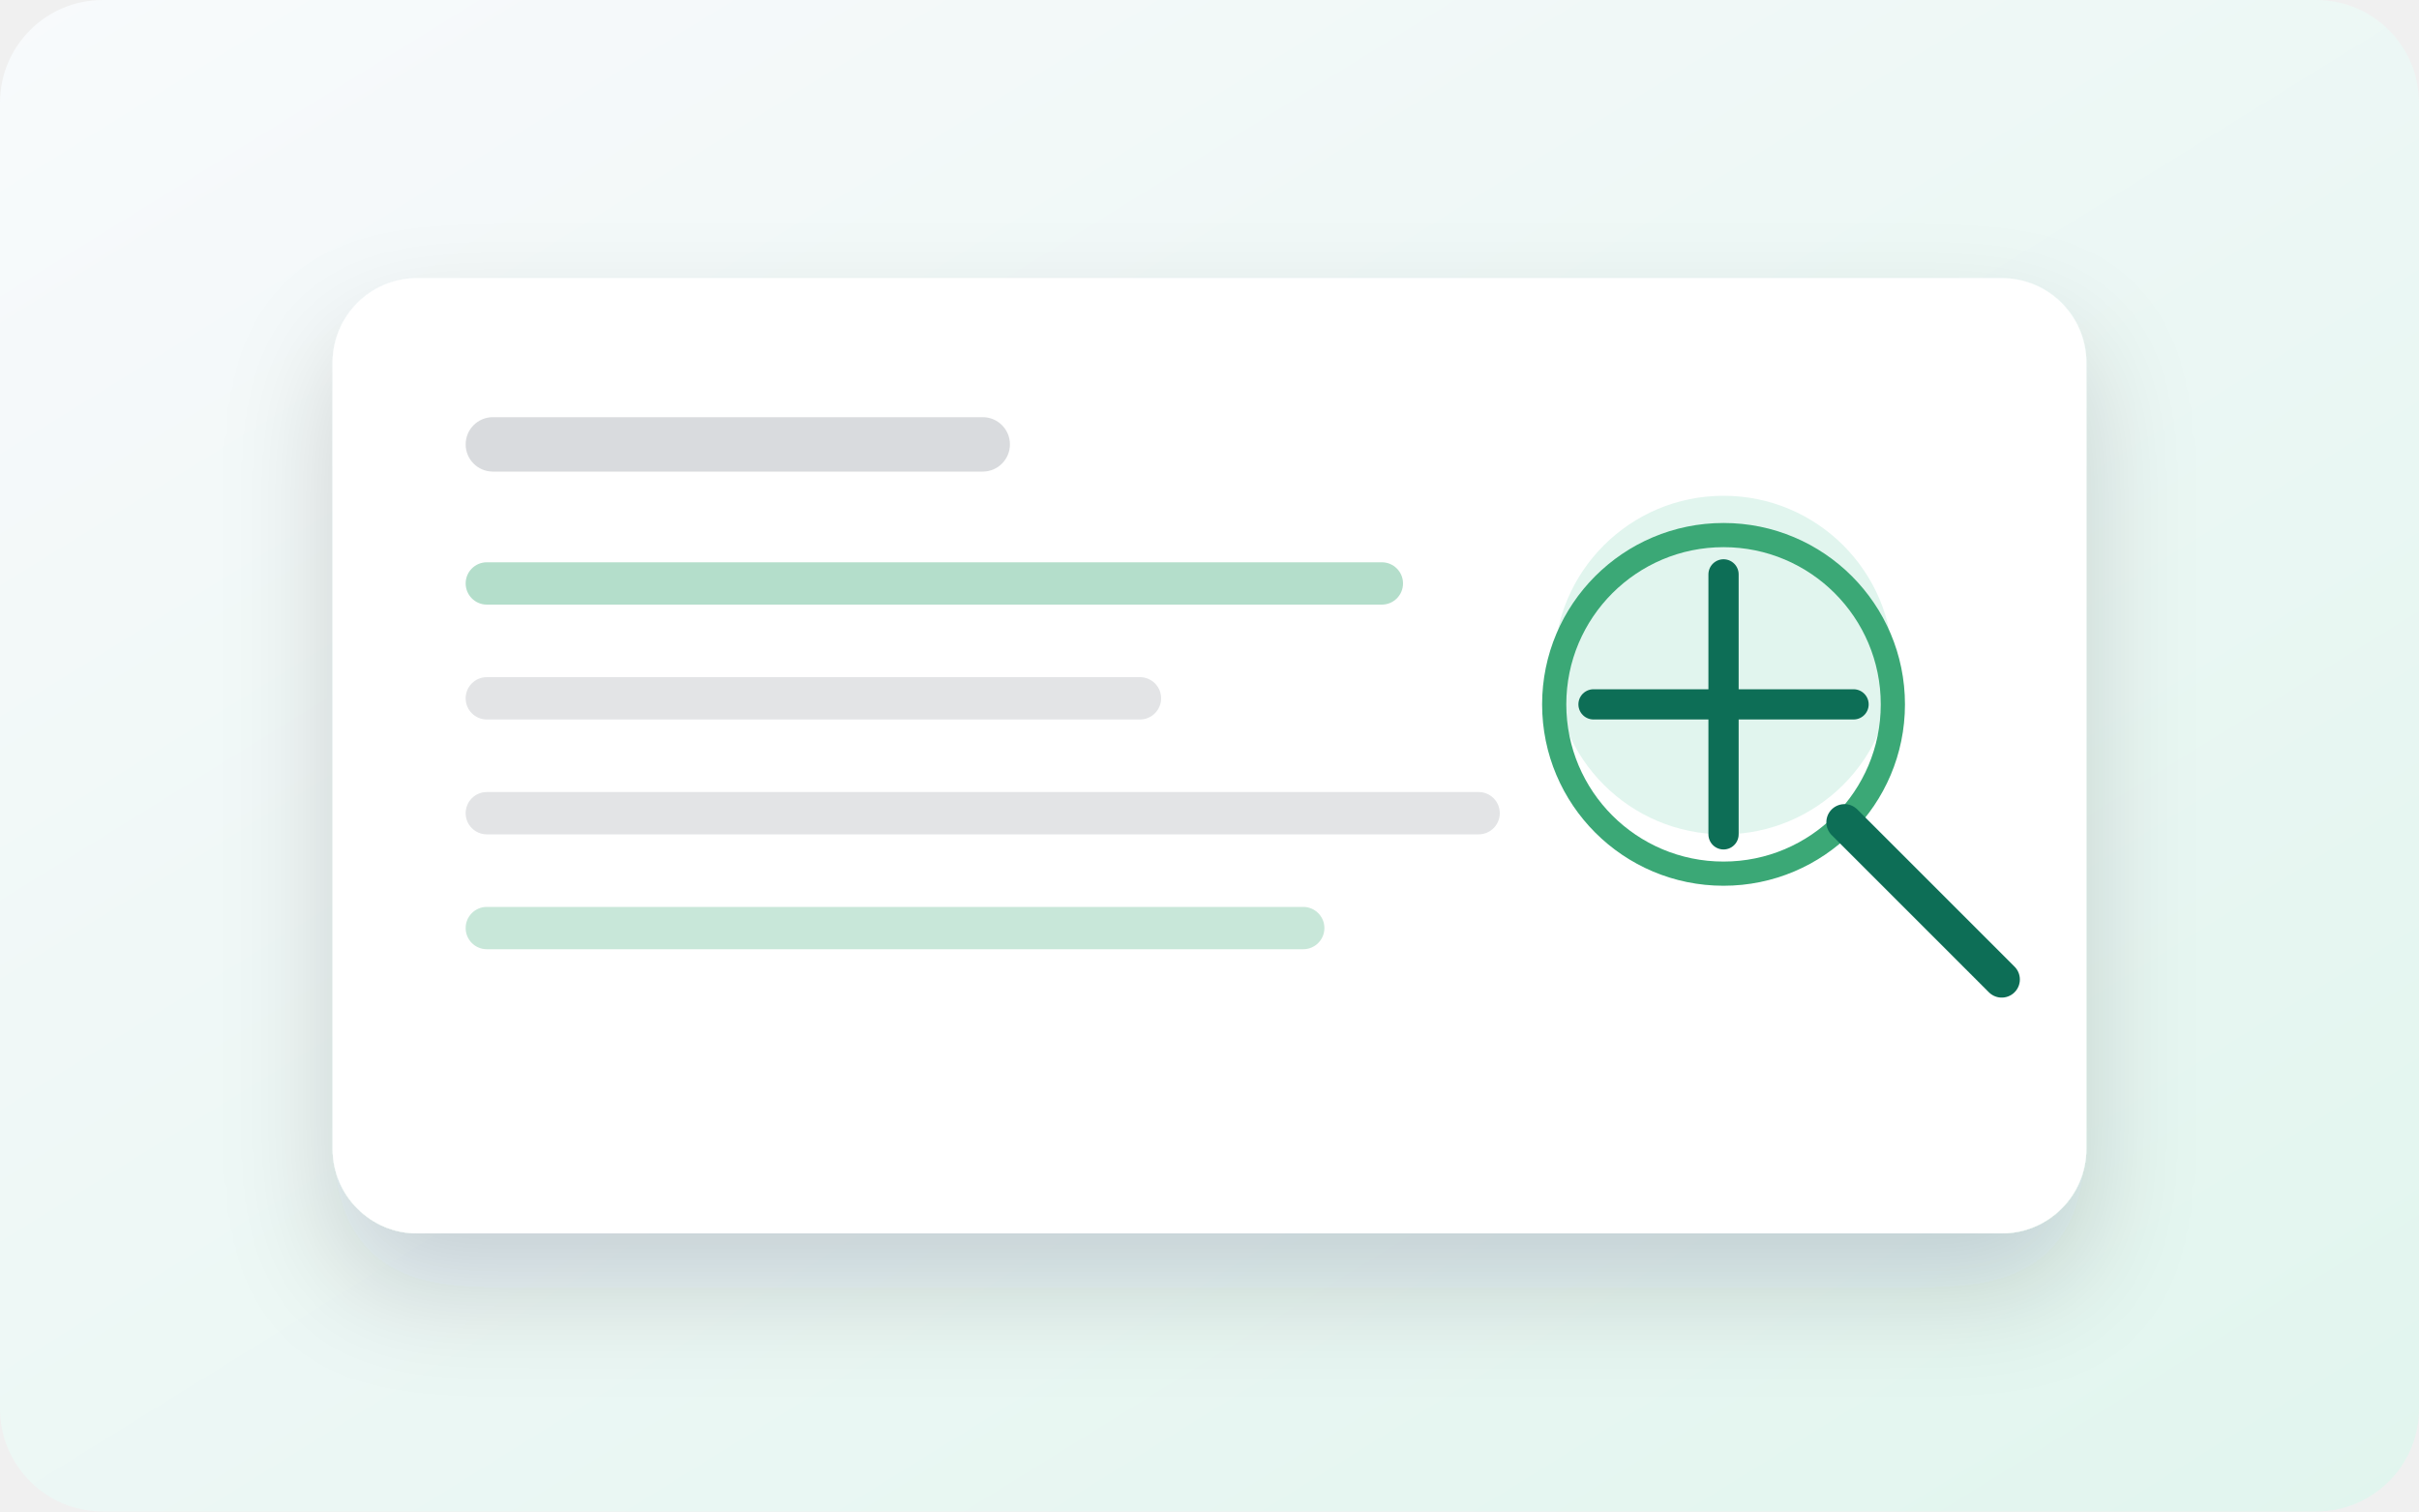
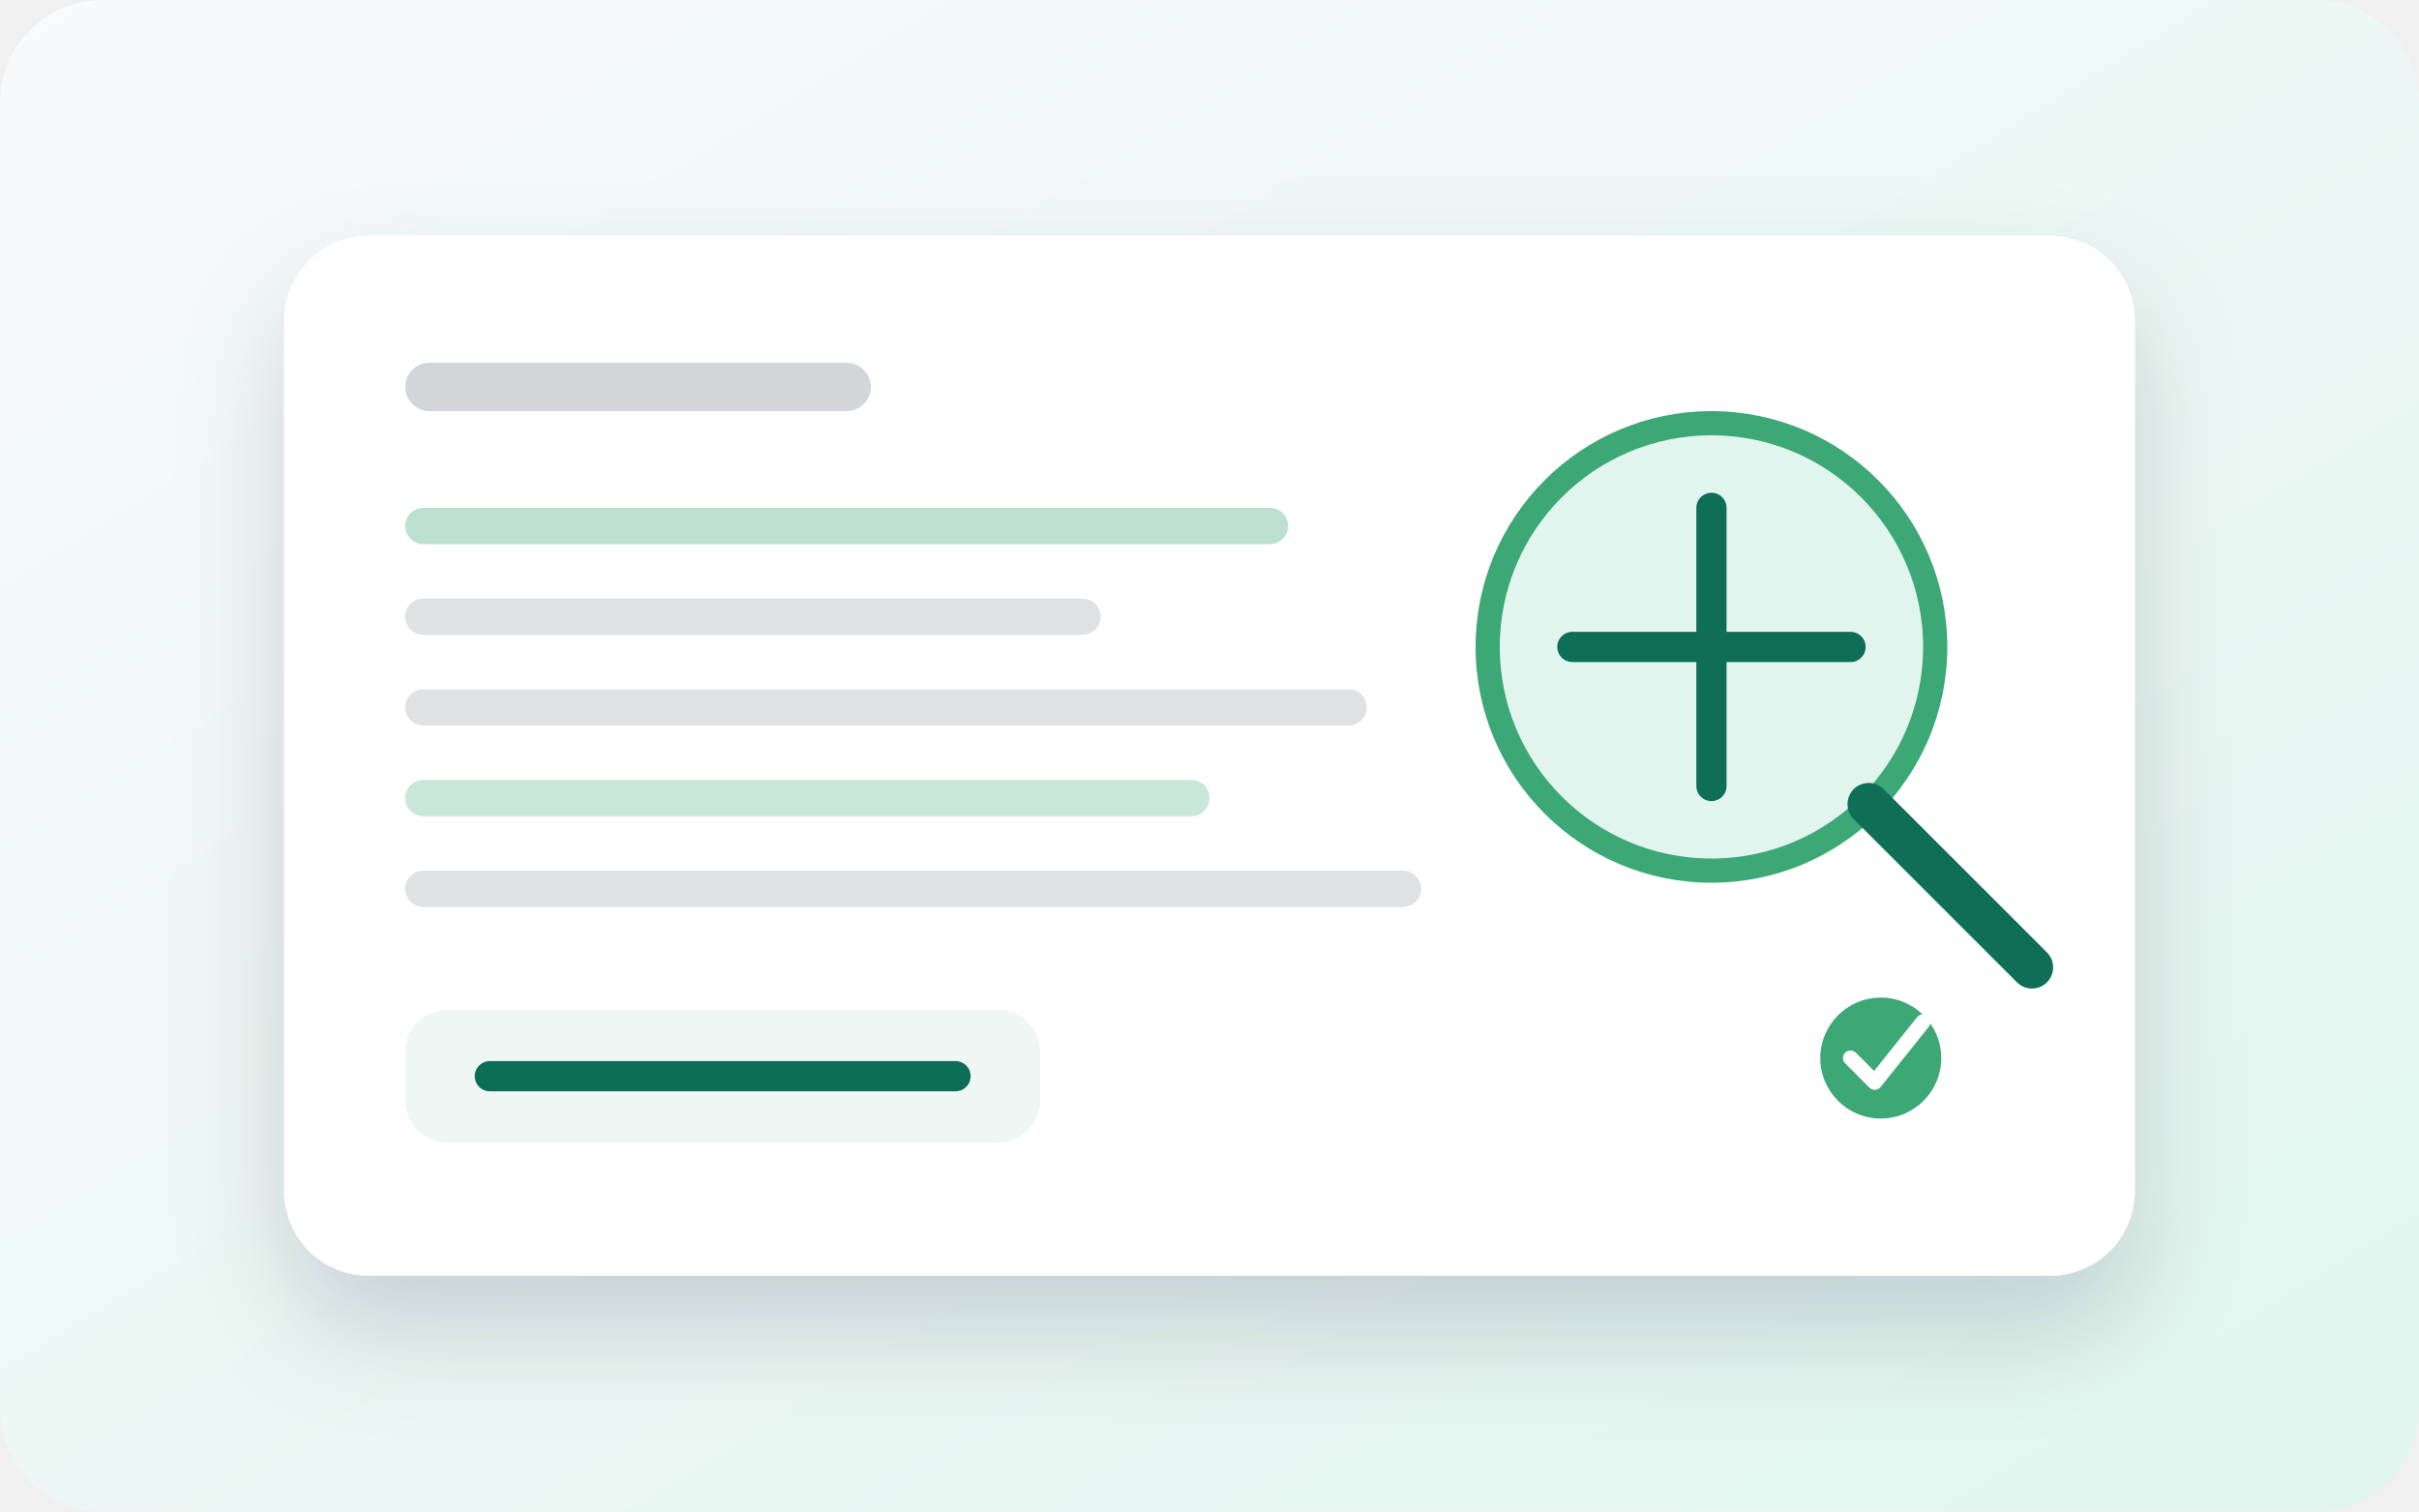
<svg xmlns="http://www.w3.org/2000/svg" viewBox="0 0 800 500" role="img">
  <defs>
    <linearGradient id="bg" x1="0" x2="1" y1="0" y2="1">
      <stop offset="0" stop-color="#f8fafc" />
      <stop offset="1" stop-color="#e1f5ee" />
    </linearGradient>
-     <filter id="shadow" x="-20%" y="-20%" width="140%" height="140%">
+     <filter id="s" x="-20%" y="-20%" width="140%" height="140%">
      <feDropShadow dx="0" dy="18" stdDeviation="18" flood-color="#0d1b2a" flood-opacity=".16" />
    </filter>
  </defs>
  <rect width="800" height="500" rx="34" fill="url(#bg)" />
-   <g filter="url(#shadow)">
-     <rect x="110" y="92" width="580" height="316" rx="28" fill="#fff" />
-     <rect x="154" y="138" width="180" height="18" rx="9" fill="#0d1b2a" opacity=".16" />
-     <rect x="154" y="186" width="310" height="14" rx="7" fill="#3ba876" opacity=".38" />
-     <rect x="154" y="224" width="230" height="14" rx="7" fill="#0d1b2a" opacity=".12" />
-     <rect x="154" y="262" width="342" height="14" rx="7" fill="#0d1b2a" opacity=".12" />
-     <rect x="154" y="300" width="284" height="14" rx="7" fill="#3ba876" opacity=".28" />
-     <rect x="514" y="164" width="112" height="112" rx="56" fill="#e1f5ee" />
-     <path d="M570 190v86M527 233h86" stroke="#0f6e56" stroke-width="10" stroke-linecap="round" />
-     <circle cx="570" cy="233" r="56" fill="none" stroke="#3ba876" stroke-width="8" />
-     <path d="M610 272l52 52" stroke="#0f6e56" stroke-width="12" stroke-linecap="round" />
+   <g filter="url(#s)">
+     <rect x="94" y="78" width="612" height="344" rx="28" fill="#fff" />
+     <rect x="134" y="120" width="154" height="16" rx="8" fill="#0d1b2a" opacity=".18" />
+     <rect x="134" y="168" width="292" height="12" rx="6" fill="#3ba876" opacity=".34" />
+     <rect x="134" y="198" width="230" height="12" rx="6" fill="#0d1b2a" opacity=".13" />
+     <rect x="134" y="228" width="318" height="12" rx="6" fill="#0d1b2a" opacity=".13" />
+     <rect x="134" y="258" width="266" height="12" rx="6" fill="#3ba876" opacity=".28" />
+     <rect x="134" y="288" width="336" height="12" rx="6" fill="#0d1b2a" opacity=".13" />
+     <rect x="134" y="334" width="210" height="44" rx="14" fill="#eef7f4" />
+     <path d="M162 356h154" stroke="#0f6e56" stroke-width="10" stroke-linecap="round" />
  </g>
+   <g>
+     <circle cx="566" cy="214" r="74" fill="#e1f5ee" stroke="#3ba876" stroke-width="8" />
+     <path d="M566 168v92M520 214h92" stroke="#0f6e56" stroke-width="10" stroke-linecap="round" />
+     <path d="M618 266l54 54" stroke="#0f6e56" stroke-width="14" stroke-linecap="round" />
+   </g>
+   <circle cx="622" cy="350" r="20" fill="#3ba876" />
+   <path d="M612 350l8 8 16-20" fill="none" stroke="#fff" stroke-width="5" stroke-linecap="round" stroke-linejoin="round" />
</svg>
